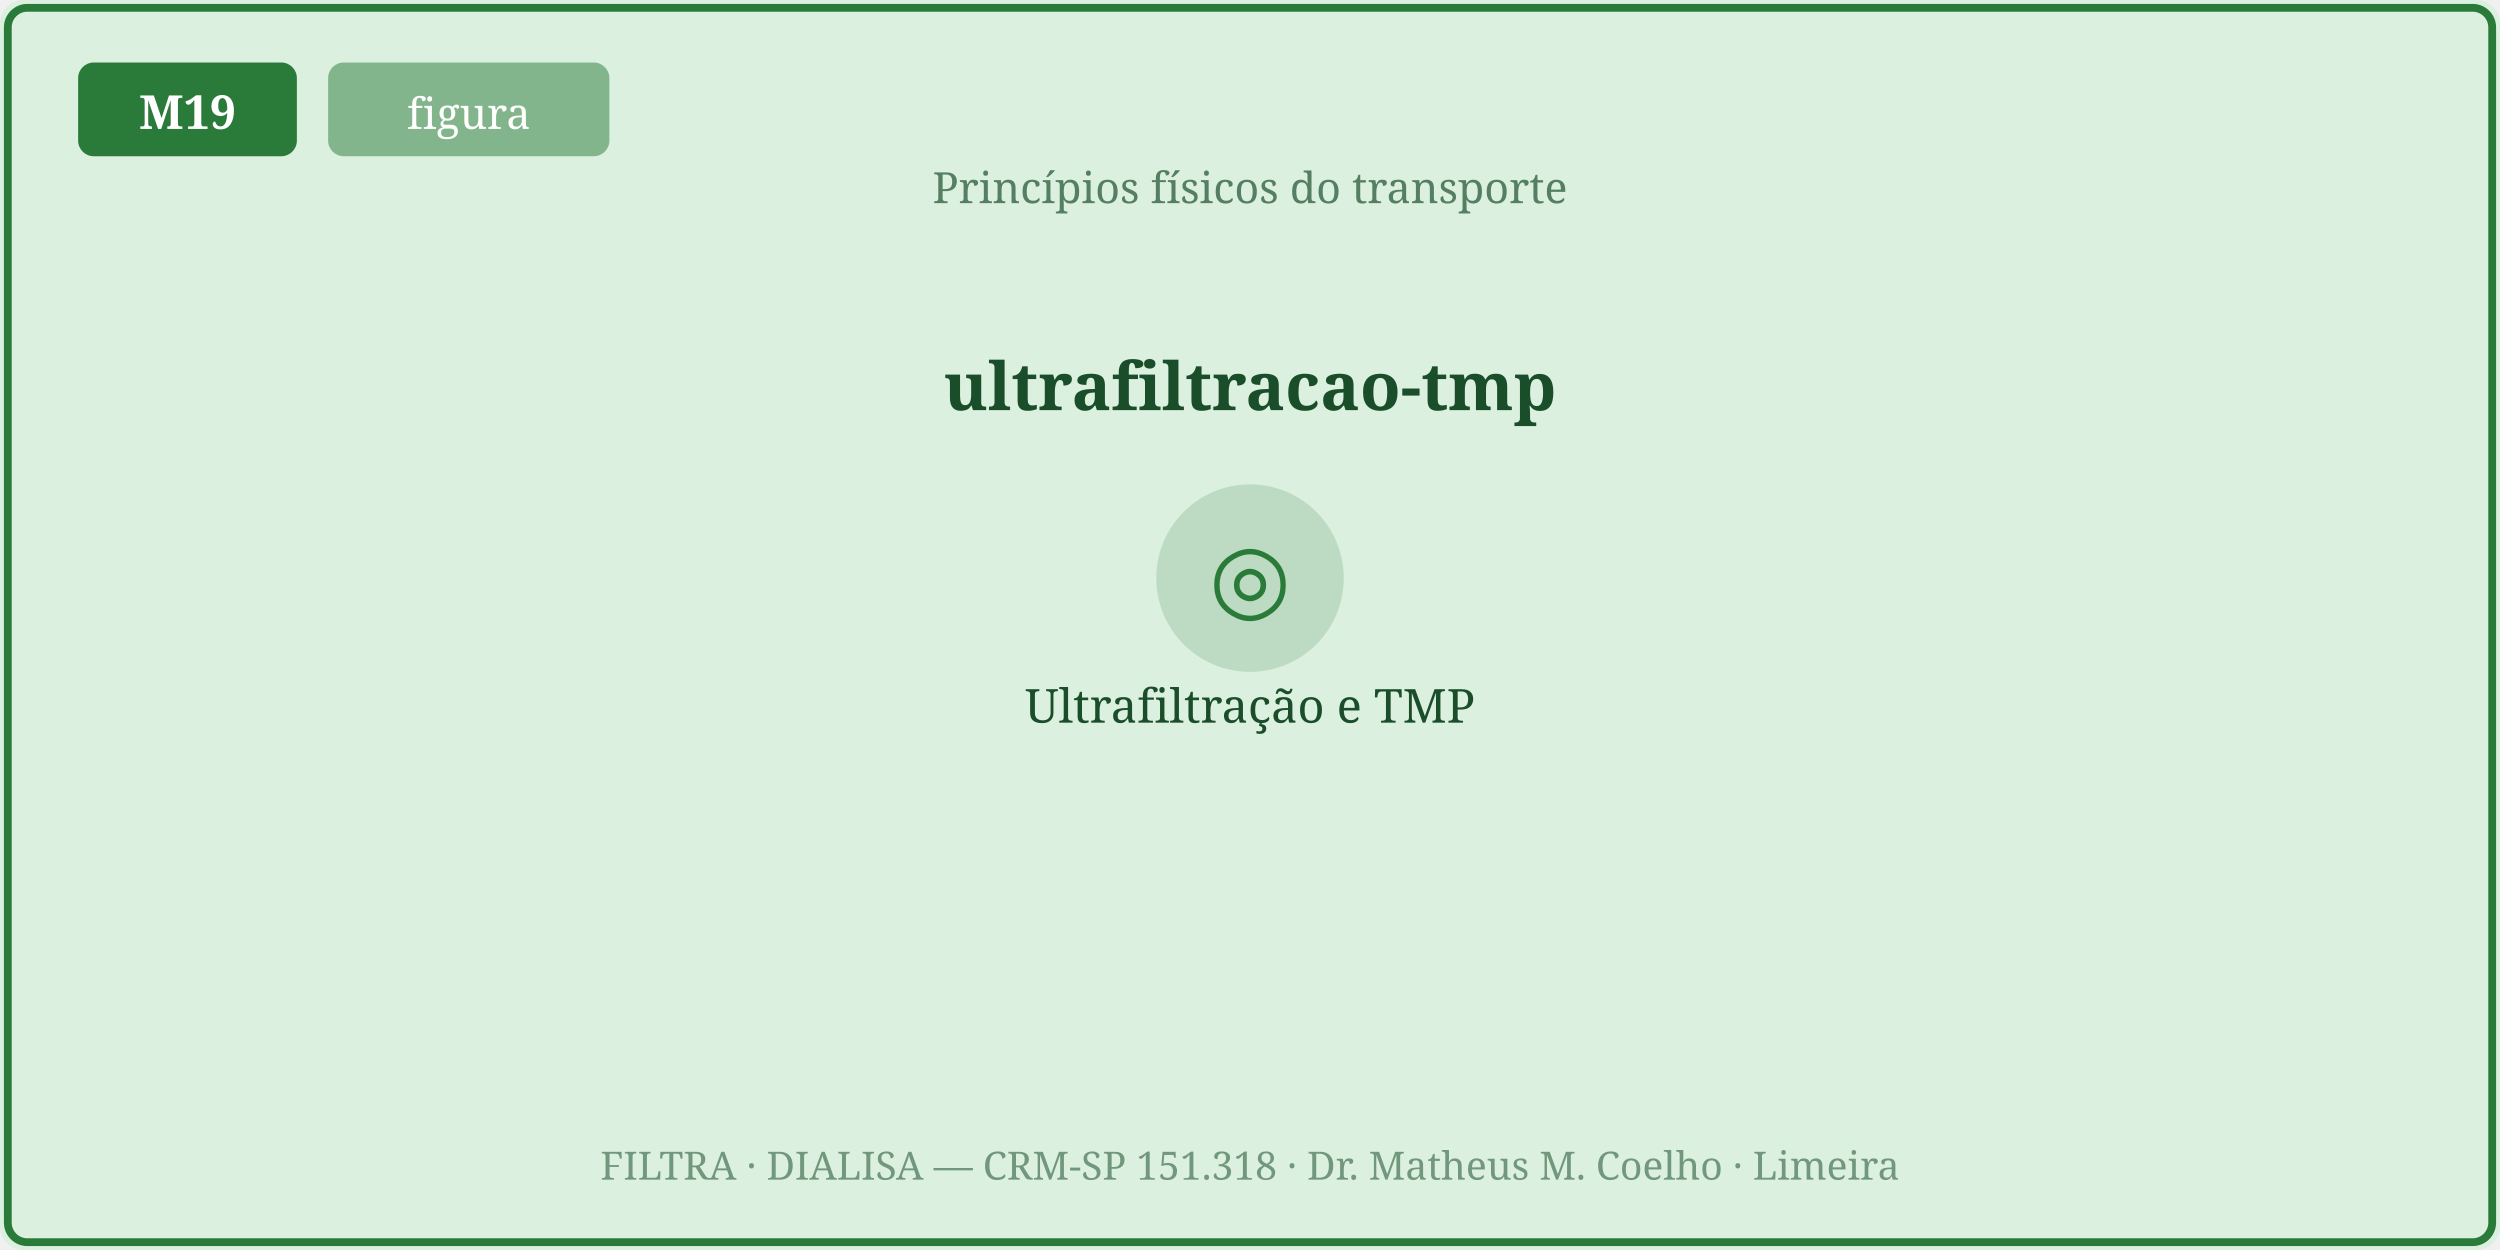
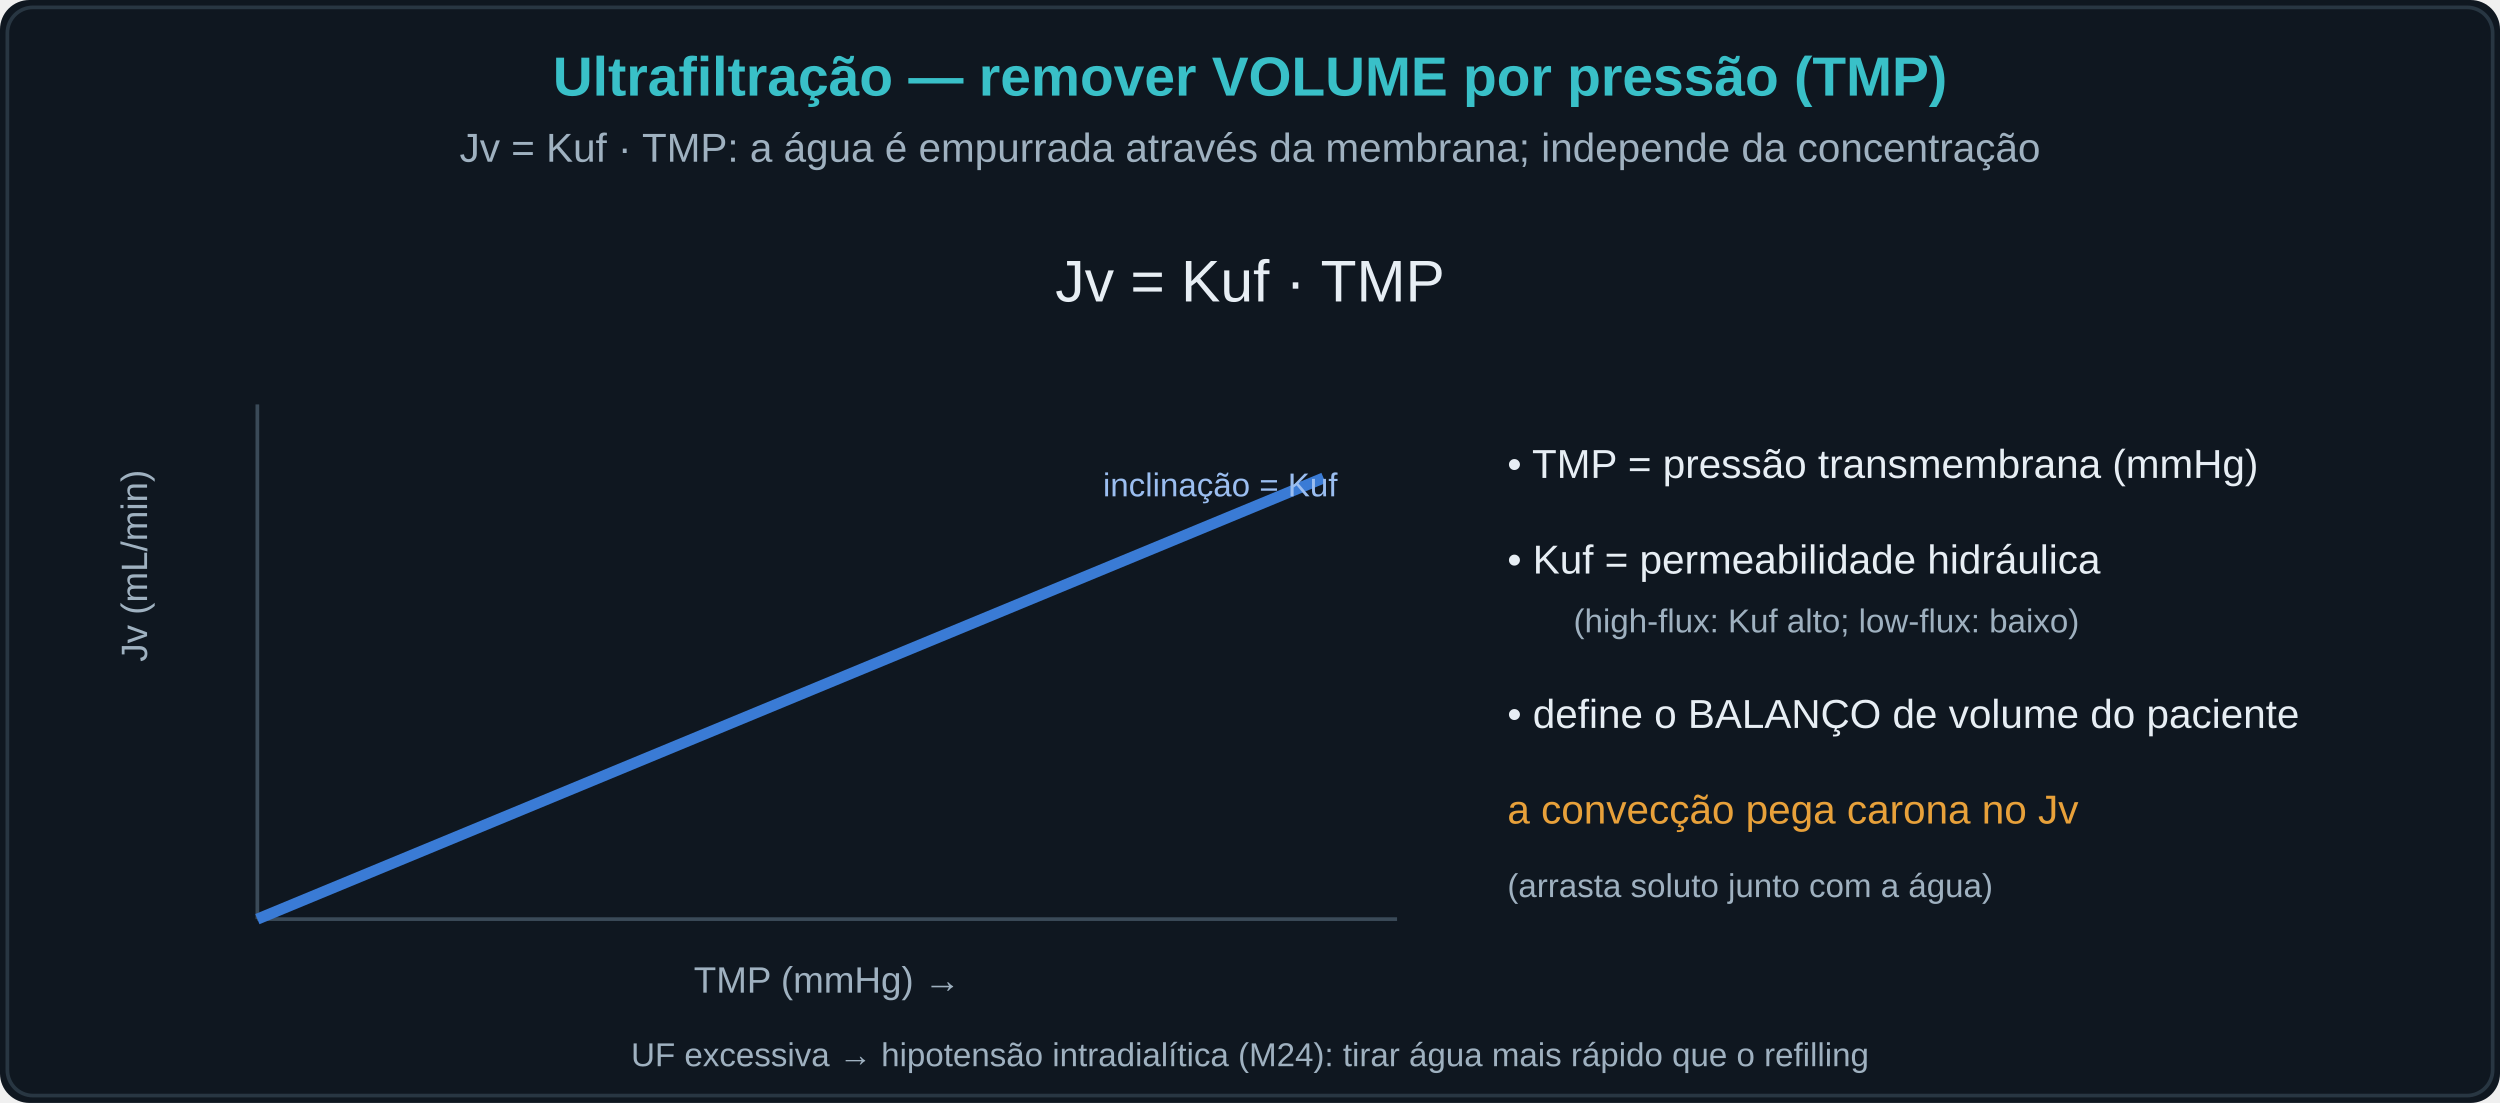
- <svg xmlns="http://www.w3.org/2000/svg" viewBox="0 0 640 320" font-family="Georgia,serif">
-   <rect width="640" height="320" fill="#dcf0e0" rx="6" />
-   <rect x="2" y="2" width="636" height="316" rx="5" fill="none" stroke="#2a7a3a" stroke-width="2" />
-   <rect x="20" y="16" width="56" height="24" rx="4" fill="#2a7a3a" />
-   <text x="48" y="33" text-anchor="middle" font-size="12" font-weight="bold" fill="white">M19</text>
-   <rect x="84" y="16" width="72" height="24" rx="4" fill="#2a7a3a" opacity="0.5" />
-   <text x="120" y="33" text-anchor="middle" font-size="11" fill="white">figura</text>
-   <text x="320" y="52" text-anchor="middle" font-size="11" fill="#1a4e2a" opacity="0.7">Princípios físicos do transporte</text>
-   <text x="320" y="105" text-anchor="middle" font-size="17" font-weight="bold" fill="#1a4e2a">ultrafiltracao-tmp</text>
-   <circle cx="320" cy="148" r="24" fill="#2a7a3a" opacity="0.18" />
-   <text x="320" y="156" text-anchor="middle" font-size="24" fill="#2a7a3a">◎</text>
-   <text x="320" y="185" text-anchor="middle" font-size="12" fill="#1a4e2a">Ultrafiltração e TMP</text>
-   <text x="320" y="302" text-anchor="middle" font-size="10" fill="#1a4e2a" opacity="0.55">FILTRA · DIALISA — CRM-SP 151.318 · Dr. Matheus M. Coelho · Limeira</text>
+ <svg xmlns="http://www.w3.org/2000/svg" viewBox="0 0 680 300" font-family="system-ui,Arial,sans-serif">
+   <rect width="680" height="300" rx="8" fill="#0f1720" />
+   <rect x="2" y="2" width="676" height="296" rx="7" fill="none" stroke="#283642" />
+   <text x="340" y="26" text-anchor="middle" font-size="15" font-weight="bold" fill="#39c0c8">Ultrafiltração — remover VOLUME por pressão (TMP)</text>
+   <text x="340" y="44" text-anchor="middle" font-size="11" fill="#9fb1c0">Jv = Kuf · TMP: a água é empurrada através da membrana; independe da concentração</text>
+   <text x="340" y="82" text-anchor="middle" font-size="16" fill="#e7eef4">Jv = Kuf · TMP</text>
+   <line x1="70" y1="250" x2="380" y2="250" stroke="#3a4a58" />
+   <line x1="70" y1="110" x2="70" y2="250" stroke="#3a4a58" />
+   <text x="225" y="270" text-anchor="middle" font-size="10" fill="#9fb1c0">TMP (mmHg) →</text>
+   <text x="40" y="180" font-size="10" fill="#9fb1c0" transform="rotate(-90 40 180)">Jv (mL/min)</text>
+   <line x1="70" y1="250" x2="360" y2="130" stroke="#3a7bd5" stroke-width="3" />
+   <text x="300" y="135" font-size="9" fill="#9bbef0">inclinação = Kuf</text>
+   <g font-size="11" fill="#e7eef4">
+     <text x="410" y="130">• TMP = pressão transmembrana (mmHg)</text>
+     <text x="410" y="156">• Kuf = permeabilidade hidráulica</text>
+     <text x="428" y="172" fill="#9fb1c0" font-size="9">(high-flux: Kuf alto; low-flux: baixo)</text>
+     <text x="410" y="198">• define o BALANÇO de volume do paciente</text>
+     <text x="410" y="224" fill="#e8a13a">a convecção pega carona no Jv</text>
+     <text x="410" y="244" fill="#9fb1c0" font-size="9">(arrasta soluto junto com a água)</text>
+   </g>
+   <text x="340" y="290" text-anchor="middle" font-size="9" fill="#9fb1c0">UF excessiva → hipotensão intradialítica (M24): tirar água mais rápido que o refilling</text>
</svg>
